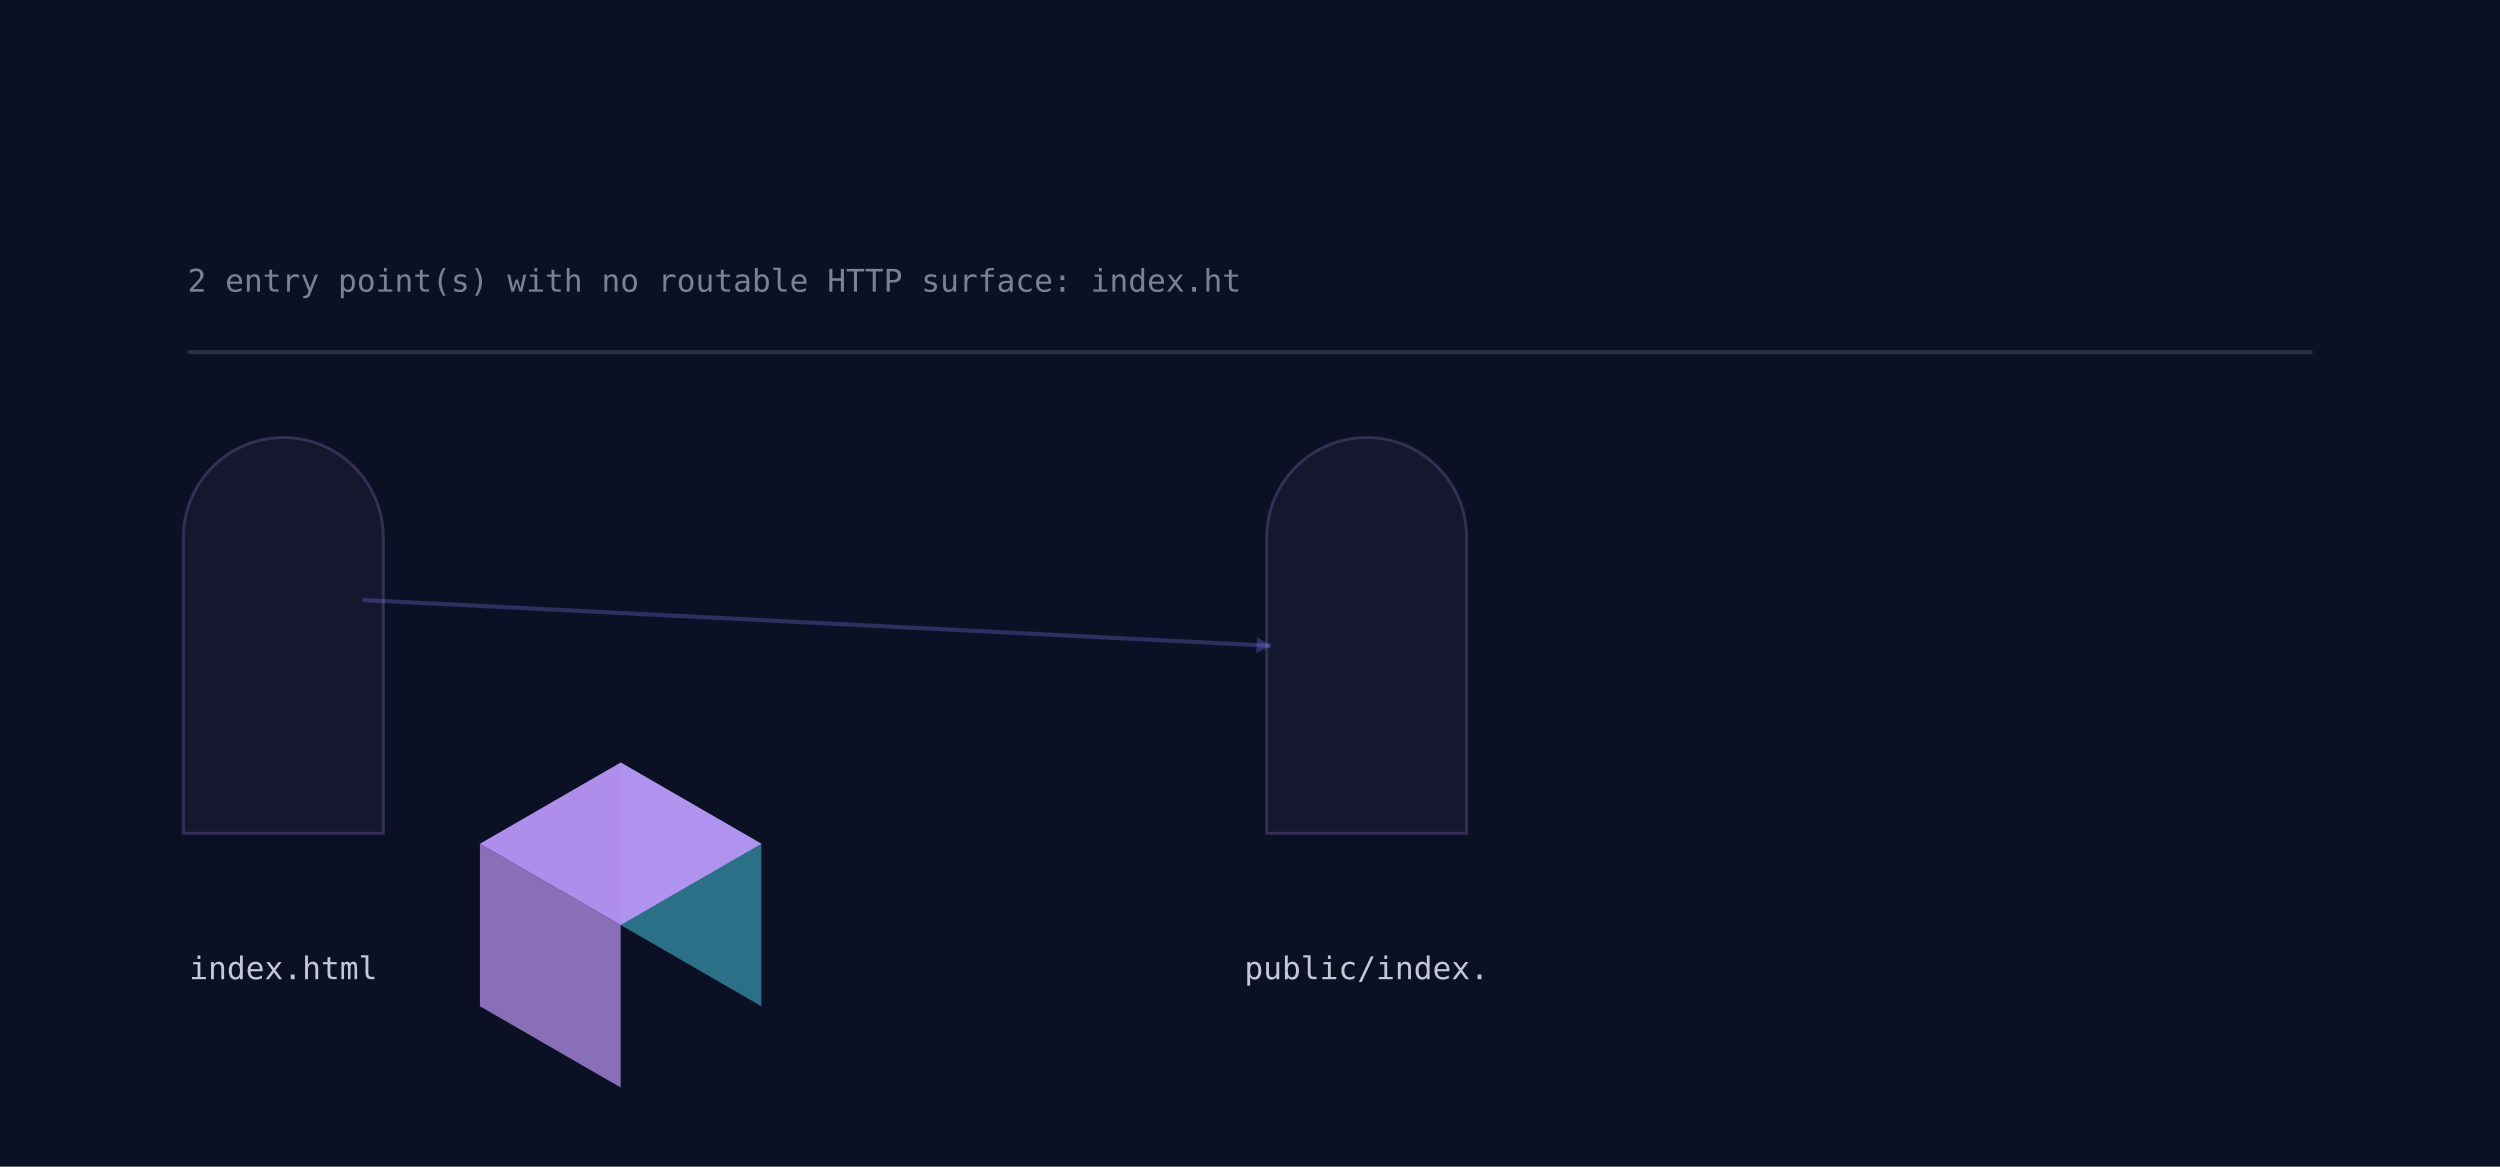
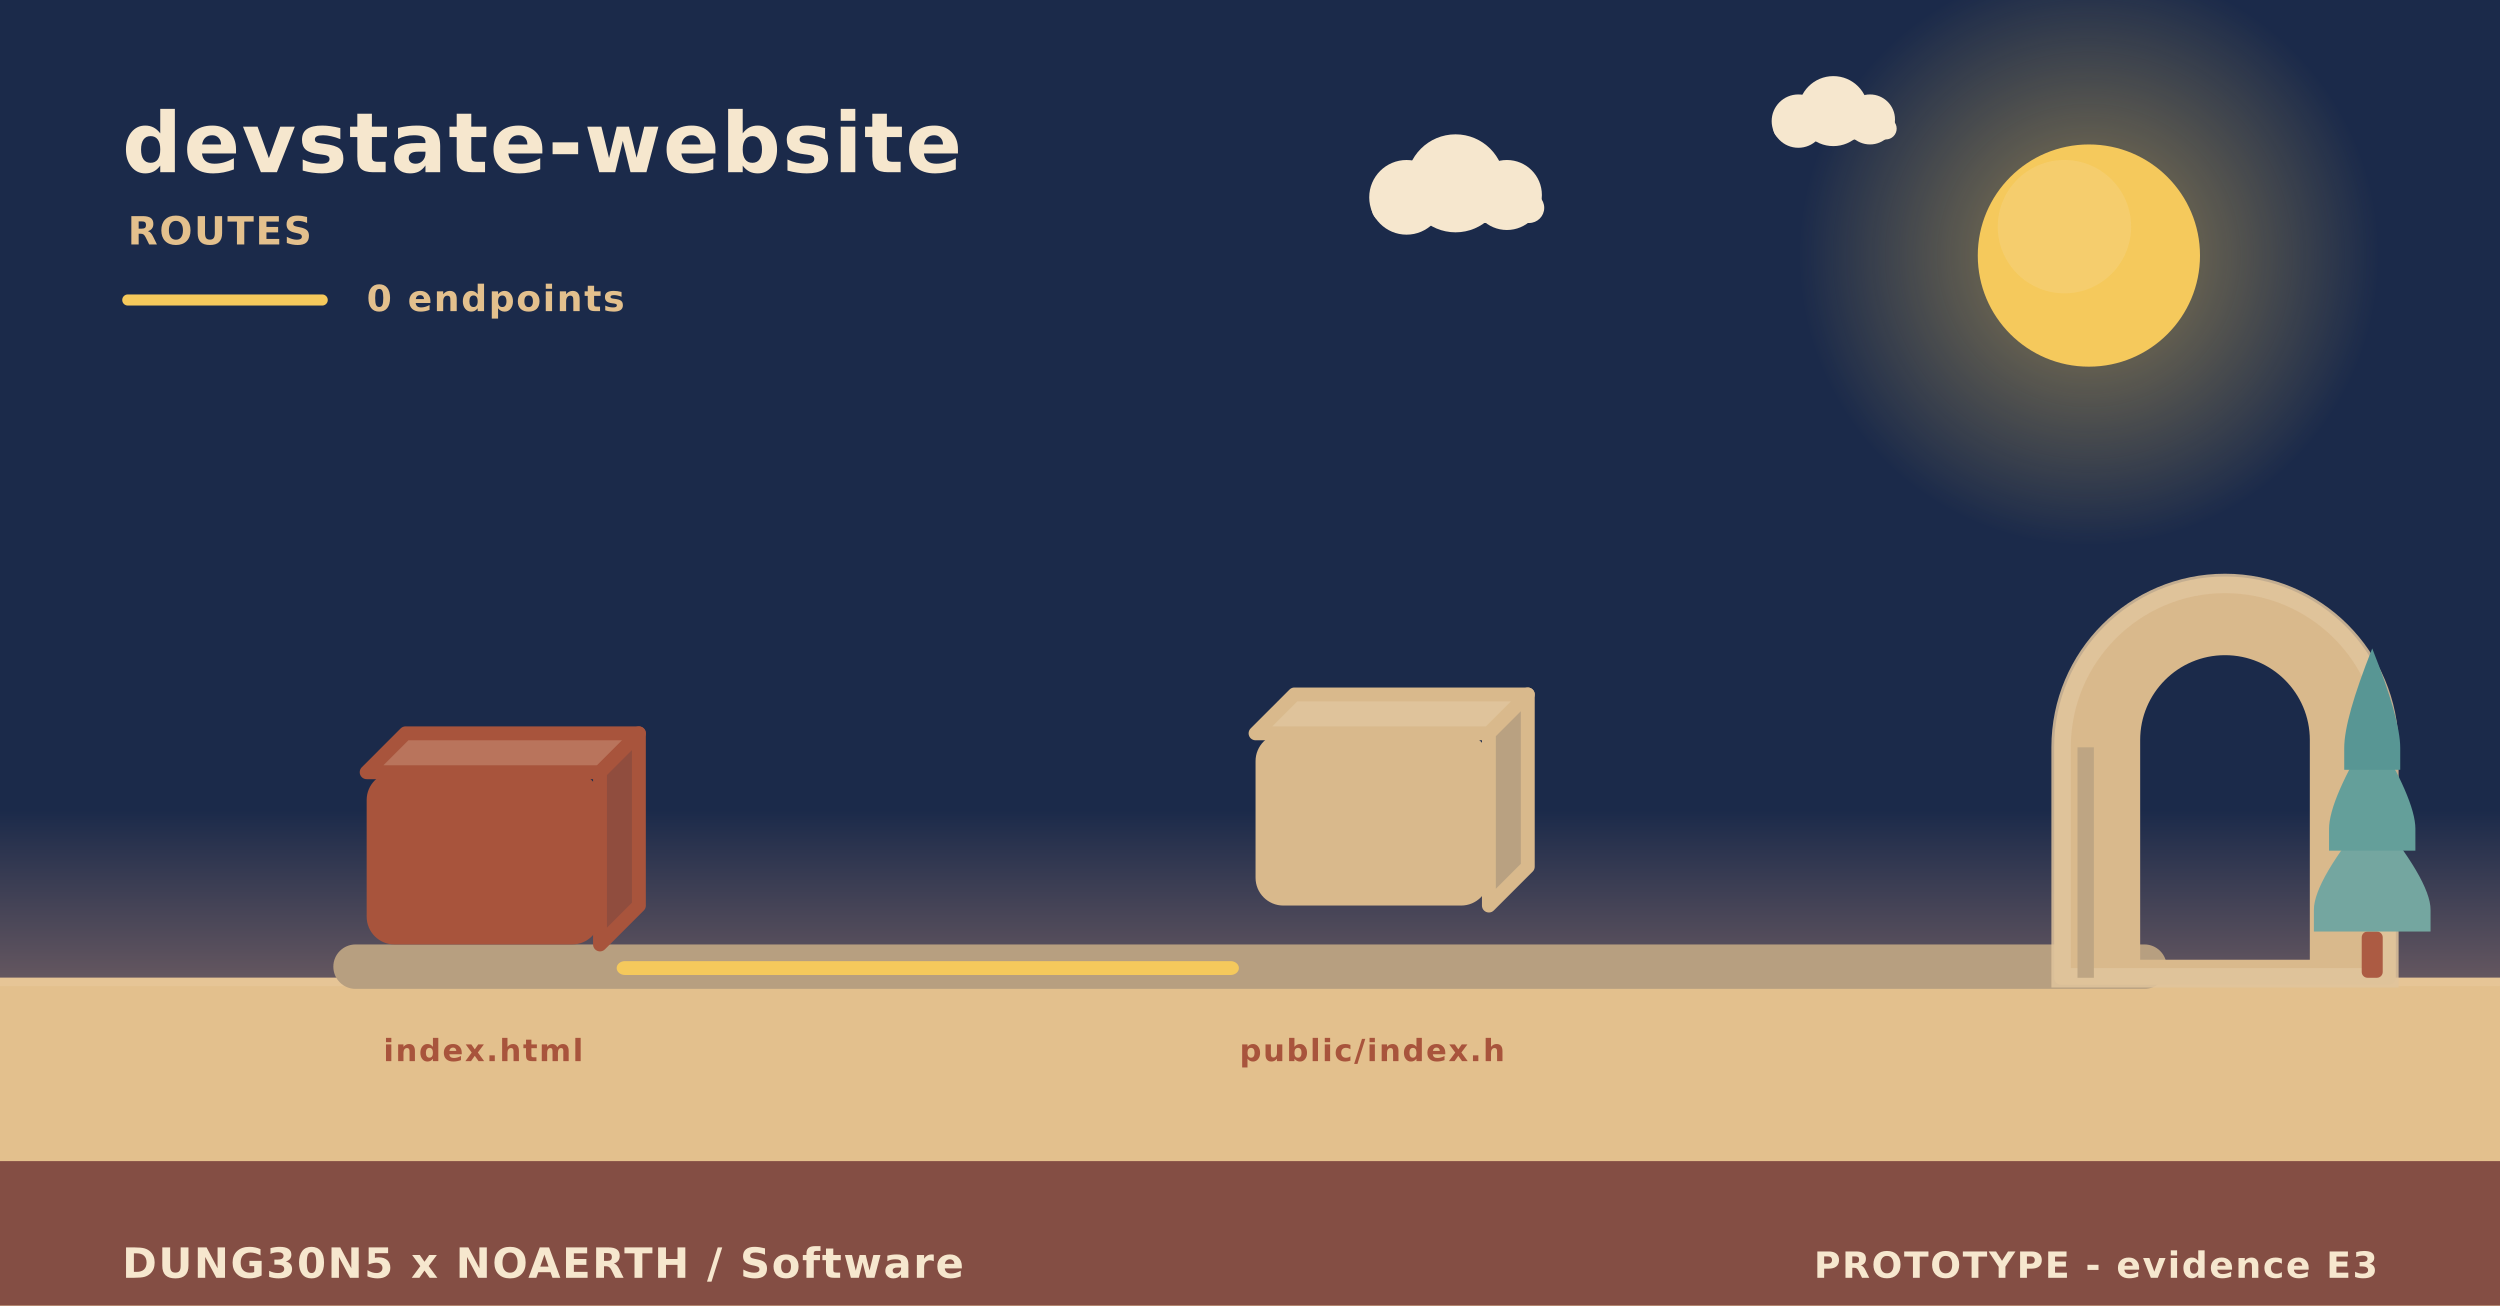
- <svg xmlns="http://www.w3.org/2000/svg" viewBox="0 0 1200 560" width="1200" height="560" role="img" aria-label="devstate-website data flow">
-   <rect width="1200" height="560" fill="#0c1024" />
-   <defs>
-     <linearGradient id="gf" x1="0" y1="0" x2="1" y2="1">
-       <stop offset="0%" stop-color="#7c83ff" />
-       <stop offset="100%" stop-color="#b794f4" />
-     </linearGradient>
-   </defs>
-   <path d="M88.00,400.00 L88.00,258.00 A48.00,48.00 0 0 1 184.00,258.00 L184.00,400.00 Z" fill="rgba(183,148,244,0.100)" opacity="0.55" stroke="rgba(183,148,244,0.400)" stroke-width="1.4" />
-   <polygon points="-133.37,173.00 -65.82,212.00 -65.82,134.00 -133.37,95.00" fill="#2c758b" opacity="0.95" />
-   <polygon points="-200.92,212.00 -133.37,251.00 -133.37,173.00 -200.92,134.00" fill="#8f73be" opacity="0.95" />
-   <polygon points="-133.37,95.00 -65.82,134.00 -133.37,173.00 -200.92,134.00" fill="#7c83ff" opacity="0.95" />
-   <text x="136" y="470" font-family="ui-monospace,Menlo,monospace" font-size="15" fill="rgba(238,240,251,0.820)" text-anchor="middle">index.html</text>
-   <path d="M608.00,400.00 L608.00,258.00 A48.00,48.00 0 0 1 704.00,258.00 L704.00,400.00 Z" fill="rgba(183,148,244,0.100)" opacity="0.55" stroke="rgba(183,148,244,0.400)" stroke-width="1.4" />
-   <polygon points="297.91,444.00 365.46,483.00 365.46,405.00 297.91,366.00" fill="#2c758b" opacity="0.95" />
-   <polygon points="230.36,483.00 297.91,522.00 297.91,444.00 230.36,405.00" fill="#8f73be" opacity="0.95" />
-   <polygon points="297.91,366.00 365.46,405.00 297.91,444.00 230.36,405.00" fill="#b794f4" opacity="0.95" />
-   <text x="656" y="470" font-family="ui-monospace,Menlo,monospace" font-size="15" fill="rgba(238,240,251,0.820)" text-anchor="middle">public/index.</text>
-   <line x1="174.00" y1="288.00" x2="610.00" y2="310.00" stroke="rgba(124,131,255,0.500)" stroke-width="2.00" opacity="0.55" />
-   <polygon points="610.00,310.00 603.40,305.86 603.02,313.45" fill="rgba(124,131,255,0.500)" opacity="0.55" />
-   <rect x="90.00" y="168.00" width="1020.00" height="2.00" rx="0.00" fill="rgba(238,240,251,0.140)" opacity="1.00" />
-   <text x="90" y="140" font-family="ui-monospace,Menlo,monospace" font-size="15" fill="rgba(238,240,251,0.500)">2 entry point(s) with no routable HTTP surface: index.ht</text>
+ <svg xmlns="http://www.w3.org/2000/svg" width="900" height="470" viewBox="0 0 900 470" role="img" aria-label="devstate-website - how data moves">
+   <linearGradient id="skyd" x1="0" y1="0" x2="0" y2="1">
+     <stop offset="0" stop-color="#1b2a4a" />
+     <stop offset="0.62" stop-color="#1b2a4a" />
+     <stop offset="1" stop-color="#f3ad8a" />
+   </linearGradient>
+   <rect width="900" height="470" fill="url(#skyd)" />
+   <radialGradient id="sund">
+     <stop offset="0.35" stop-color="#f5c95c" stop-opacity="0.34" />
+     <stop offset="1" stop-color="#f5c95c" stop-opacity="0" />
+   </radialGradient>
+   <circle cx="752" cy="92" r="104" fill="url(#sund)" />
+   <circle cx="752" cy="92" r="40" fill="#f5c95c" />
+   <circle cx="743.2" cy="81.6" r="24" fill="#f5d27e" opacity="0.5" />
+   <g>
+     <circle cx="524" cy="66" r="17.64" fill="#f6e7ce" />
+     <circle cx="506.36" cy="71.04" r="13.44" fill="#f6e7ce" />
+     <circle cx="542.48" cy="70.2" r="12.6" fill="#f6e7ce" />
+     <rect x="493.76" y="69.36" width="62.16" height="10.92" rx="5.46" fill="#f6e7ce" />
+   </g>
+   <g>
+     <circle cx="660" cy="40" r="12.6" fill="#f6e7ce" />
+     <circle cx="647.4" cy="43.6" r="9.6" fill="#f6e7ce" />
+     <circle cx="673.2" cy="43" r="9" fill="#f6e7ce" />
+     <rect x="638.4" y="42.4" width="44.4" height="7.8" rx="3.9" fill="#f6e7ce" />
+   </g>
+   <rect x="0" y="352" width="900" height="118" fill="#e3c08d" />
+   <rect x="0" y="352" width="900" height="3" fill="#e6c596" />
+   <text x="44" y="62" font-family="Verdana,DejaVu Sans,sans-serif" font-size="30" font-weight="700" letter-spacing="0.6" fill="#f6e7ce" text-anchor="start">devstate-website</text>
+   <text x="46" y="88" font-family="Verdana,DejaVu Sans,sans-serif" font-size="14" font-weight="700" letter-spacing="0.6" fill="#e3c08d" text-anchor="start">ROUTES</text>
+   <rect x="44" y="106" width="74" height="4" rx="2" fill="#f5c95c" />
+   <text x="132" y="112" font-family="Verdana,DejaVu Sans,sans-serif" font-size="13" font-weight="700" letter-spacing="0.6" fill="#e3c08d" text-anchor="start">0 endpoints</text>
+   <rect x="120" y="340" width="660" height="16" rx="8" fill="#b79f80" />
+   <path d="M132,278 L216,278 L230,264 L146,264 Z" fill="#b9745c" stroke="#a8543c" stroke-width="5" stroke-linejoin="round" />
+   <path d="M216,278 L230,264 L230,326 L216,340 Z" fill="#904d3e" stroke="#a8543c" stroke-width="5" stroke-linejoin="round" />
+   <rect x="132" y="278" width="84" height="62" rx="10" fill="#a8543c" />
+   <text x="174" y="382" font-family="Verdana,DejaVu Sans,sans-serif" font-size="11" font-weight="700" letter-spacing="0.6" fill="#a8543c" text-anchor="middle">index.html</text>
+   <path d="M452,264 L536,264 L550,250 L466,250 Z" fill="#dfc39b" stroke="#d9b98c" stroke-width="5" stroke-linejoin="round" />
+   <path d="M536,264 L550,250 L550,312 L536,326 Z" fill="#b9a181" stroke="#d9b98c" stroke-width="5" stroke-linejoin="round" />
+   <rect x="452" y="264" width="84" height="62" rx="10" fill="#d9b98c" />
+   <text x="494" y="382" font-family="Verdana,DejaVu Sans,sans-serif" font-size="11" font-weight="700" letter-spacing="0.6" fill="#a8543c" text-anchor="middle">public/index.h</text>
+   <rect x="222" y="346" width="224" height="5" rx="3" fill="#f5c95c" />
+   <path d="M742,352 L742,269.04 A59,59 0 0 1 860,269.04 L860,352 Z M767.96,348 L767.96,266.4 A33.04,33.04 0 0 1 834.04,266.4 L834.04,348 Z" fill="#d9b98c" fill-rule="evenodd" stroke="#d9b98c" stroke-width="5" stroke-linejoin="round" />
+   <path d="M742,352 L742,269.04 A59,59 0 0 1 860,269.04 L860,352 Z" fill="none" stroke="#e0c49c" stroke-width="7" stroke-linecap="round" opacity="0.85" />
+   <rect x="747.9" y="269.04" width="5.9" height="82.96" fill="#bea583" />
+   <rect x="850.22" y="335.36" width="7.56" height="16.64" rx="2.1" fill="#ac5b43" />
+   <path d="M854,291.68 Q833,317.01 833,327.5 Q833,335.36 833,335.36 L875,335.36 Q875,335.36 875,327.5 Q875,317.01 854,291.68 Z" fill="#74a6a0" />
+   <path d="M854,262.56 Q838.46,287.89 838.46,298.38 Q838.46,306.24 838.46,306.24 L869.54,306.24 Q869.54,306.24 869.54,298.38 Q869.54,287.89 854,262.56 Z" fill="#649f9a" />
+   <path d="M854,233.44 Q843.92,258.77 843.92,269.26 Q843.92,277.12 843.92,277.12 L864.08,277.12 Q864.08,277.12 864.08,269.26 Q864.08,258.77 854,233.44 Z" fill="#589694" />
+   <rect x="0" y="418" width="900" height="52" rx="0" fill="#7e4740" opacity="0.94" />
+   <text x="44" y="460" font-family="Verdana,DejaVu Sans,sans-serif" font-size="15" font-weight="700" letter-spacing="0.6" fill="#f6e7ce" text-anchor="start">DUNG30N5 x NOAERTH  /  Software</text>
+   <text x="856" y="460" font-family="Verdana,DejaVu Sans,sans-serif" font-size="13" font-weight="700" letter-spacing="0.6" fill="#f6e7ce" text-anchor="end">PROTOTYPE  -  evidence E3</text>
</svg>
